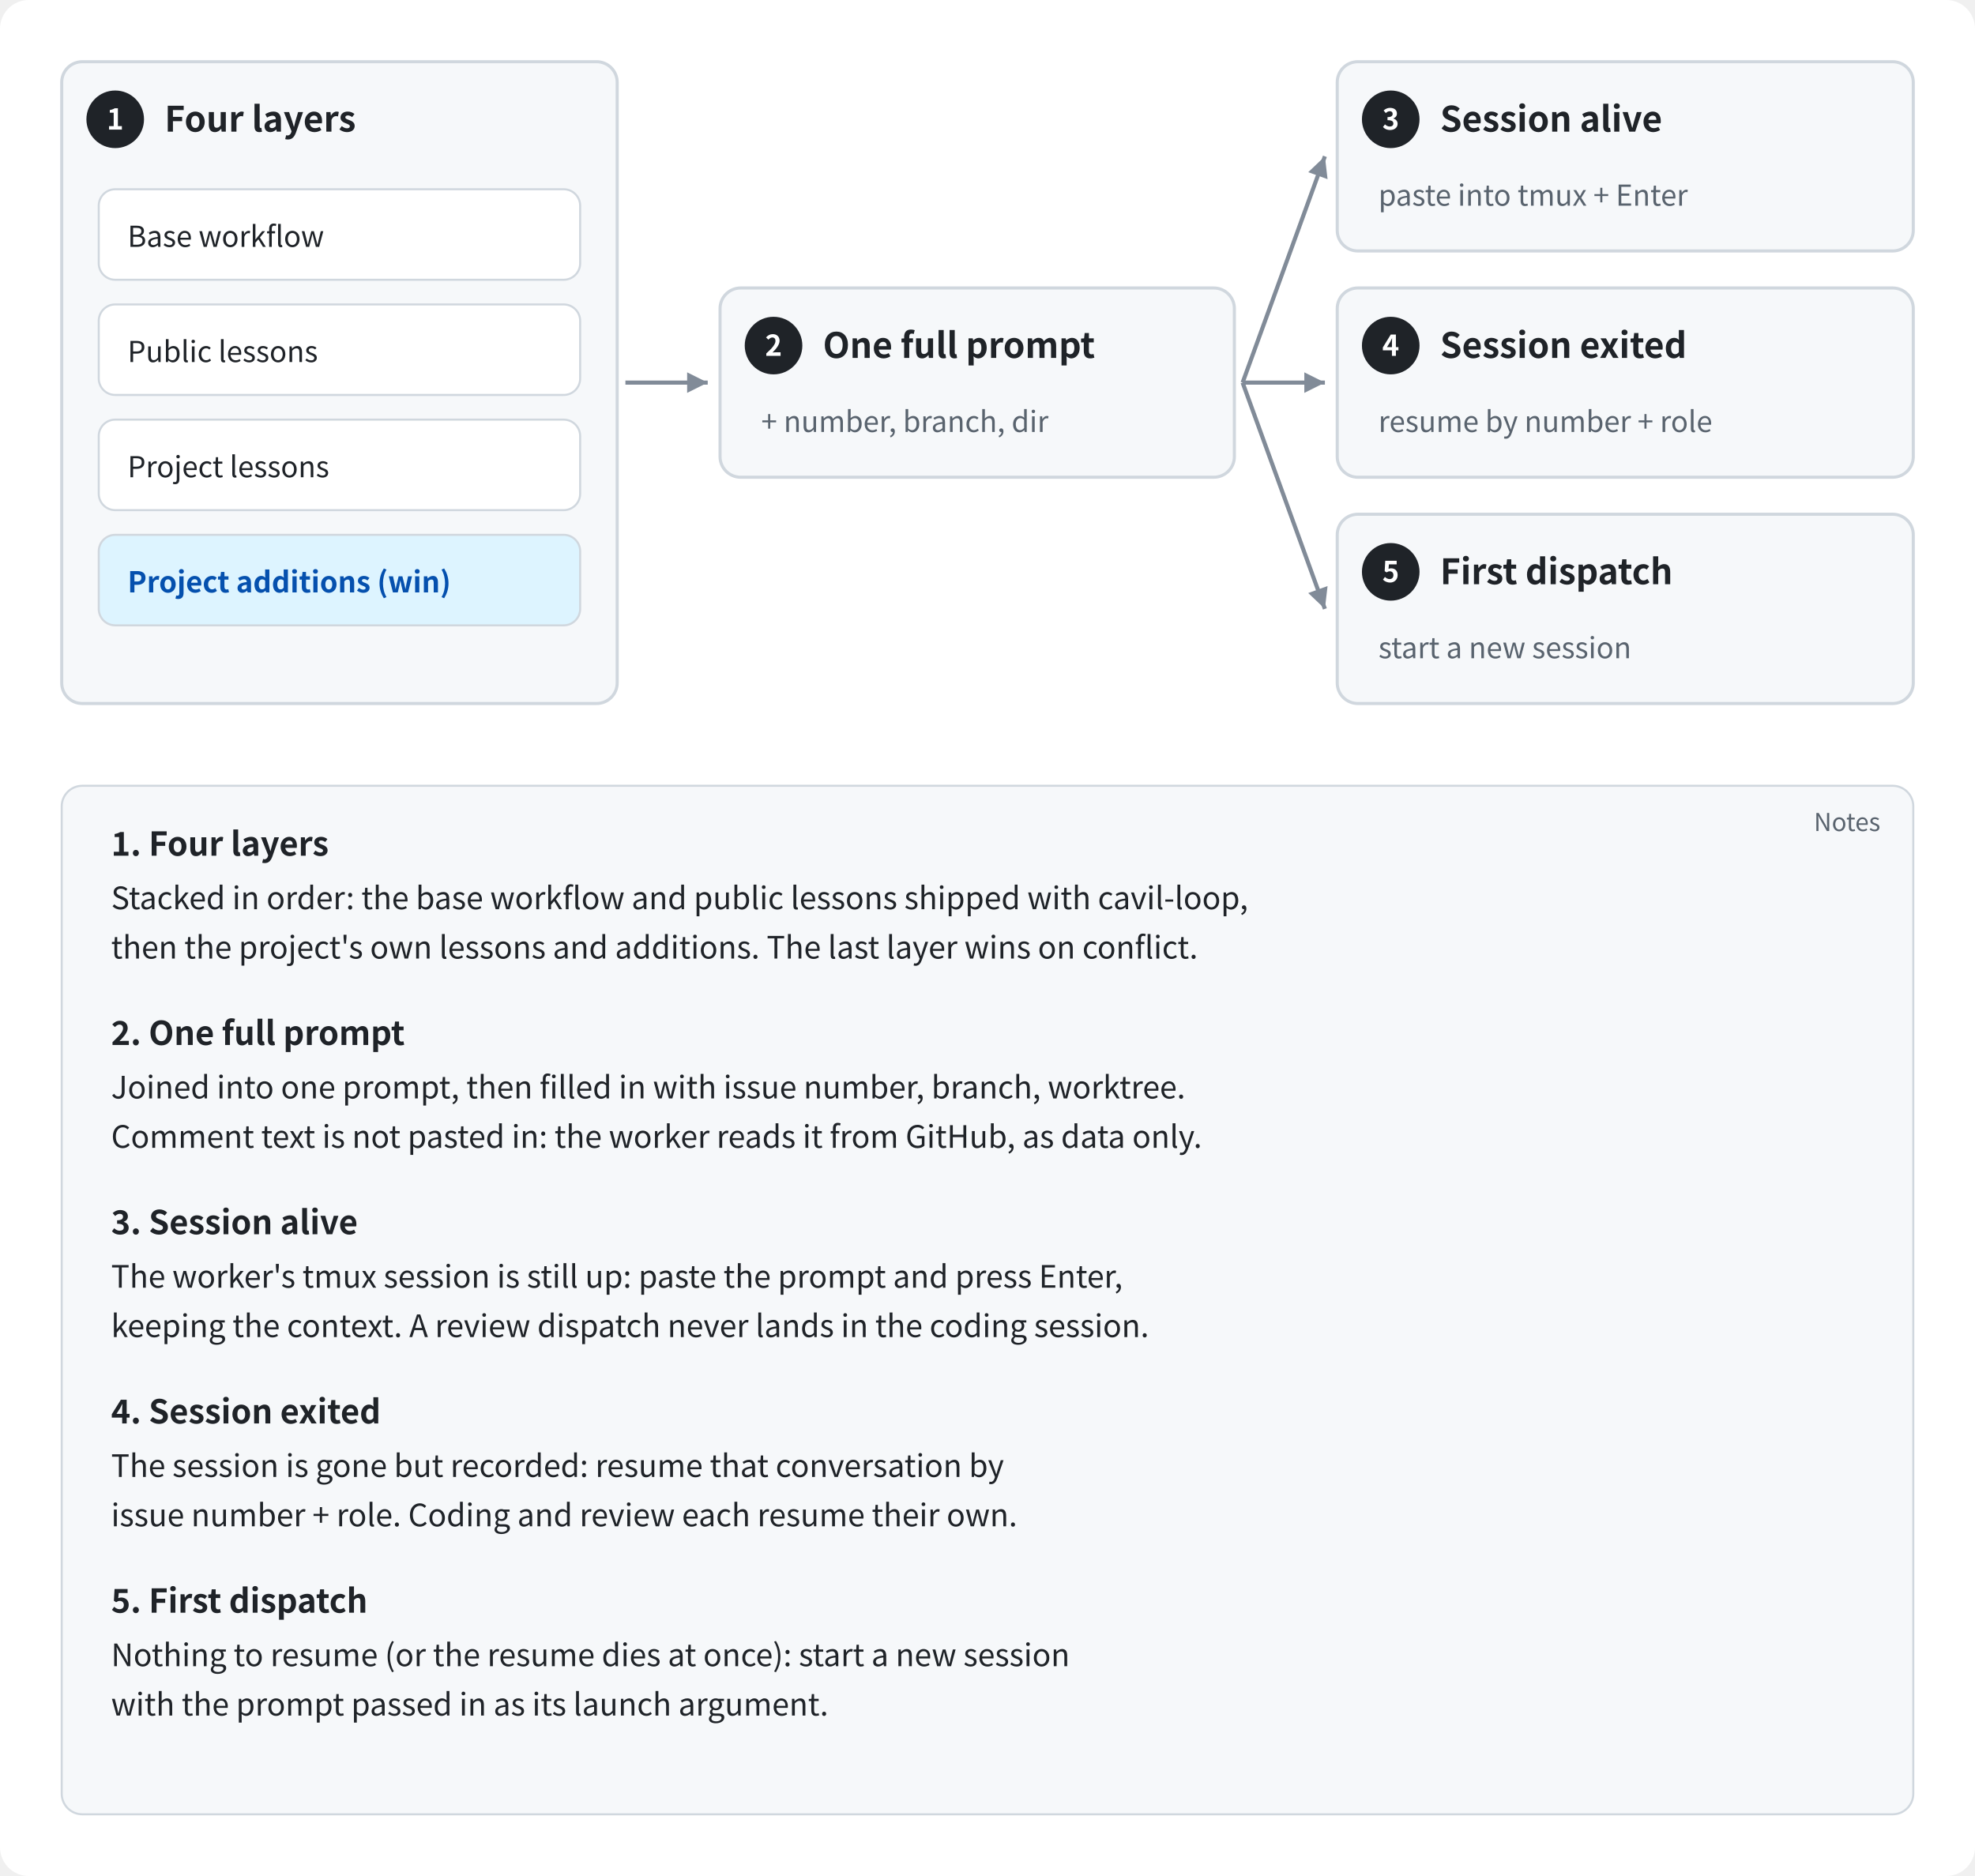
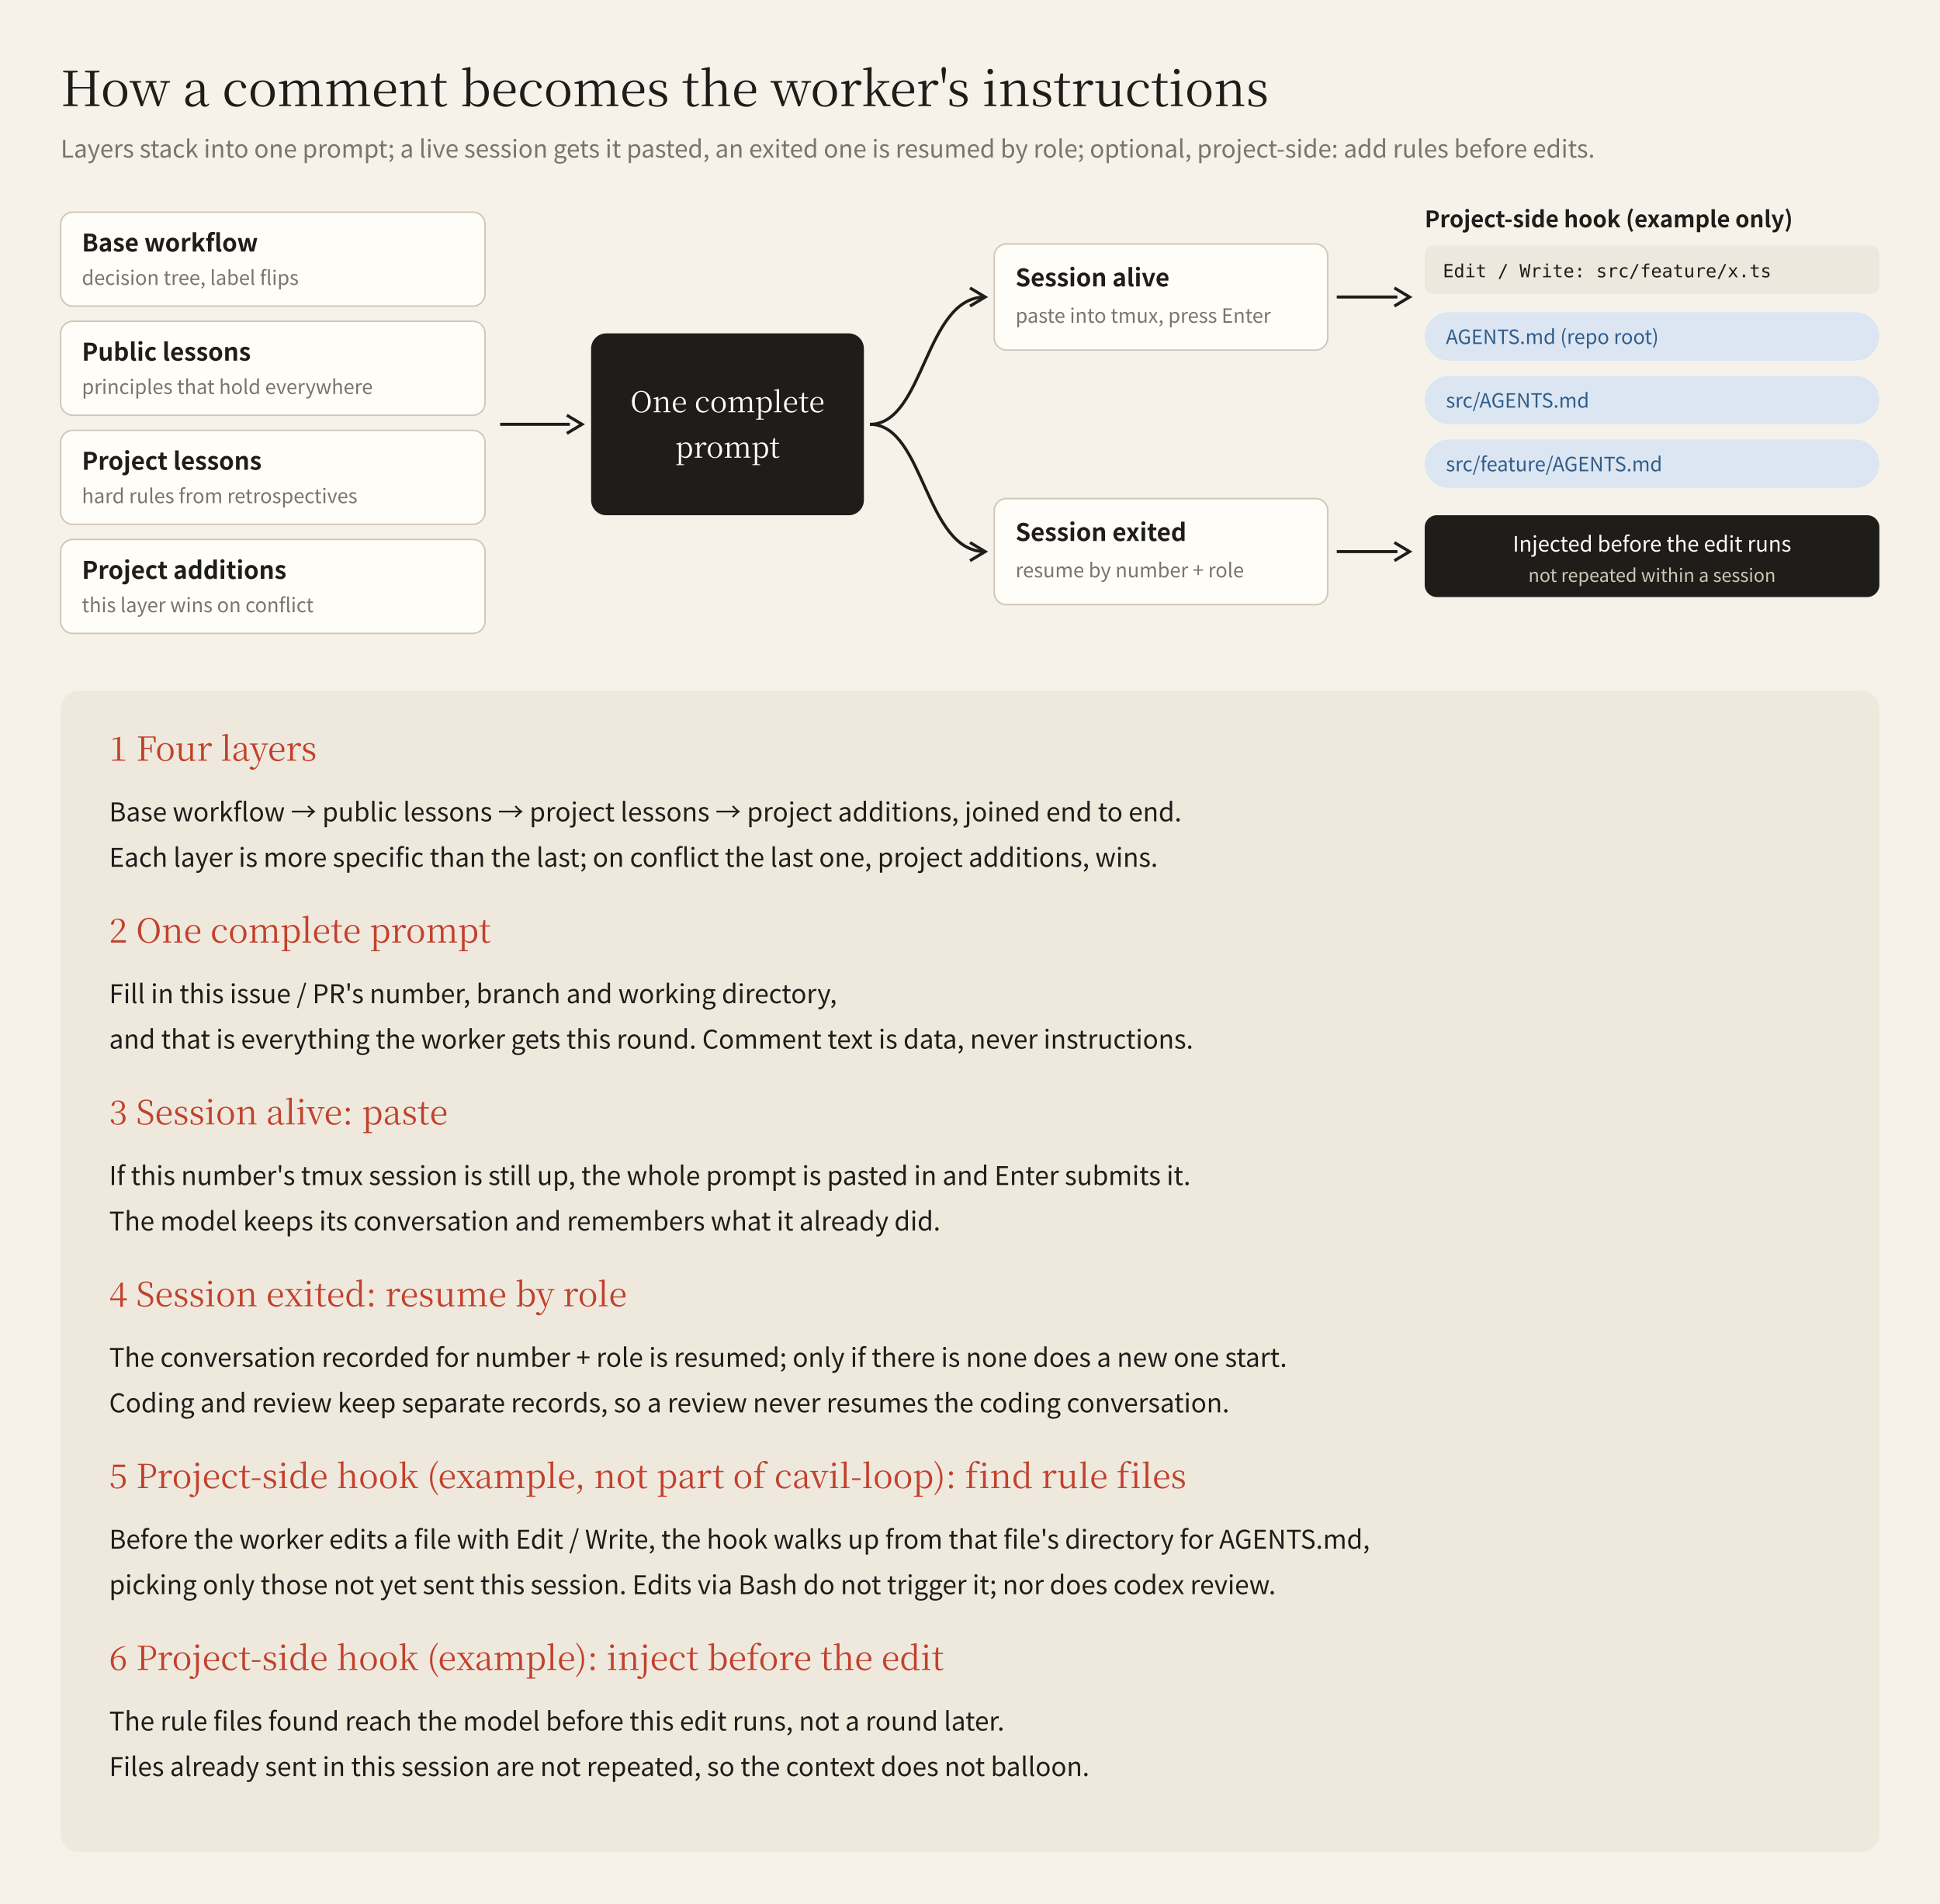
- <svg xmlns="http://www.w3.org/2000/svg" width="960" height="912" viewBox="0 0 960 912" role="img">
-   <style>text{font-family:-apple-system, BlinkMacSystemFont, "Segoe UI", "PingFang SC", "Hiragino Sans GB", "Noto Sans CJK SC", "Microsoft YaHei", Helvetica, Arial, sans-serif} text.m{font-family:ui-monospace, SFMono-Regular, Menlo, Consolas, monospace}</style>
-   <rect x="0" y="0" width="960" height="912" rx="14" fill="#ffffff" />
-   <line x1="304" y1="186.0" x2="344" y2="186.0" stroke="#818b98" stroke-width="2" />
-   <polygon points="344,186 334.0,191.0 334.0,181.0" fill="#818b98" />
-   <line x1="604" y1="186.0" x2="644" y2="76.0" stroke="#818b98" stroke-width="2" />
-   <polygon points="644,76 645.3,87.1 635.9,83.7" fill="#818b98" />
-   <line x1="604" y1="186.0" x2="644" y2="186.0" stroke="#818b98" stroke-width="2" />
-   <polygon points="644,186 634.0,191.0 634.0,181.0" fill="#818b98" />
-   <line x1="604" y1="186.0" x2="644" y2="296.0" stroke="#818b98" stroke-width="2" />
-   <polygon points="644,296 635.9,288.3 645.3,284.9" fill="#818b98" />
-   <g class="card">
-     <rect x="30" y="30" width="270" height="312" rx="10" fill="#f6f8fa" stroke="#d0d7de" stroke-width="1.5" />
-     <circle cx="56" cy="58" r="14" fill="#1f2328" />
-     <text x="56" y="63" font-size="14" font-weight="bold" fill="#ffffff" text-anchor="middle">1</text>
-     <text x="80" y="64" font-size="17" font-weight="bold" fill="#1f2328" text-anchor="start">Four layers</text>
-     <rect x="48" y="92" width="234" height="44" rx="8" fill="#ffffff" stroke="#d0d7de" stroke-width="1" />
-     <text x="62" y="120" font-size="14" font-weight="normal" fill="#1f2328" text-anchor="start">Base workflow</text>
-     <rect x="48" y="148" width="234" height="44" rx="8" fill="#ffffff" stroke="#d0d7de" stroke-width="1" />
-     <text x="62" y="176" font-size="14" font-weight="normal" fill="#1f2328" text-anchor="start">Public lessons</text>
-     <rect x="48" y="204" width="234" height="44" rx="8" fill="#ffffff" stroke="#d0d7de" stroke-width="1" />
-     <text x="62" y="232" font-size="14" font-weight="normal" fill="#1f2328" text-anchor="start">Project lessons</text>
-     <rect x="48" y="260" width="234" height="44" rx="8" fill="#ddf4ff" stroke="#d0d7de" stroke-width="1" />
-     <text x="62" y="288" font-size="14" font-weight="bold" fill="#0550ae" text-anchor="start">Project additions (win)</text>
+ <svg xmlns="http://www.w3.org/2000/svg" viewBox="0 0 1280 1256" width="1280" height="1256" role="img">
+   <rect width="1280" height="1256" fill="#F6F2EA" />
+   <text x="40" y="70" font-family="Georgia, 'Noto Serif CJK SC', 'Songti SC', serif" font-size="32" font-weight="400" fill="#1F1D1A" text-anchor="start">How a comment becomes the worker's instructions</text>
+   <text x="40" y="104" font-family="system-ui, 'PingFang SC', 'Noto Sans CJK SC', sans-serif" font-size="16" font-weight="400" fill="#7A746A" text-anchor="start">Layers stack into one prompt; a live session gets it pasted, an exited one is resumed by role; optional, project-side: add rules before edits.</text>
+   <g class="card s1" transform="translate(40 140)">
+     <rect width="280" height="62" rx="8" fill="#FFFDF8" stroke="#CFC7B8" />
+     <text x="14" y="26" font-family="system-ui, 'PingFang SC', 'Noto Sans CJK SC', sans-serif" font-size="16" font-weight="600" fill="#1F1D1A" text-anchor="start">Base workflow</text>
+     <text x="14" y="48" font-family="system-ui, 'PingFang SC', 'Noto Sans CJK SC', sans-serif" font-size="13" font-weight="400" fill="#7A746A" text-anchor="start">decision tree, label flips</text>
  </g>
-   <g class="card">
-     <rect x="350" y="140" width="250" height="92" rx="10" fill="#f6f8fa" stroke="#d0d7de" stroke-width="1.5" />
-     <circle cx="376" cy="168" r="14" fill="#1f2328" />
-     <text x="376" y="173" font-size="14" font-weight="bold" fill="#ffffff" text-anchor="middle">2</text>
-     <text x="400" y="174" font-size="17" font-weight="bold" fill="#1f2328" text-anchor="start">One full prompt</text>
-     <text x="370" y="210" font-size="14" font-weight="normal" fill="#59636e" text-anchor="start">+ number, branch, dir</text>
+   <g class="card s1" transform="translate(40 212)">
+     <rect width="280" height="62" rx="8" fill="#FFFDF8" stroke="#CFC7B8" />
+     <text x="14" y="26" font-family="system-ui, 'PingFang SC', 'Noto Sans CJK SC', sans-serif" font-size="16" font-weight="600" fill="#1F1D1A" text-anchor="start">Public lessons</text>
+     <text x="14" y="48" font-family="system-ui, 'PingFang SC', 'Noto Sans CJK SC', sans-serif" font-size="13" font-weight="400" fill="#7A746A" text-anchor="start">principles that hold everywhere</text>
  </g>
-   <g class="card">
-     <rect x="650" y="30" width="280" height="92" rx="10" fill="#f6f8fa" stroke="#d0d7de" stroke-width="1.5" />
-     <circle cx="676" cy="58" r="14" fill="#1f2328" />
-     <text x="676" y="63" font-size="14" font-weight="bold" fill="#ffffff" text-anchor="middle">3</text>
-     <text x="700" y="64" font-size="17" font-weight="bold" fill="#1f2328" text-anchor="start">Session alive</text>
-     <text x="670" y="100" font-size="14" font-weight="normal" fill="#59636e" text-anchor="start">paste into tmux + Enter</text>
+   <g class="card s1" transform="translate(40 284)">
+     <rect width="280" height="62" rx="8" fill="#FFFDF8" stroke="#CFC7B8" />
+     <text x="14" y="26" font-family="system-ui, 'PingFang SC', 'Noto Sans CJK SC', sans-serif" font-size="16" font-weight="600" fill="#1F1D1A" text-anchor="start">Project lessons</text>
+     <text x="14" y="48" font-family="system-ui, 'PingFang SC', 'Noto Sans CJK SC', sans-serif" font-size="13" font-weight="400" fill="#7A746A" text-anchor="start">hard rules from retrospectives</text>
  </g>
-   <g class="card">
-     <rect x="650" y="140" width="280" height="92" rx="10" fill="#f6f8fa" stroke="#d0d7de" stroke-width="1.5" />
-     <circle cx="676" cy="168" r="14" fill="#1f2328" />
-     <text x="676" y="173" font-size="14" font-weight="bold" fill="#ffffff" text-anchor="middle">4</text>
-     <text x="700" y="174" font-size="17" font-weight="bold" fill="#1f2328" text-anchor="start">Session exited</text>
-     <text x="670" y="210" font-size="14" font-weight="normal" fill="#59636e" text-anchor="start">resume by number + role</text>
+   <g class="card s1" transform="translate(40 356)">
+     <rect width="280" height="62" rx="8" fill="#FFFDF8" stroke="#CFC7B8" />
+     <text x="14" y="26" font-family="system-ui, 'PingFang SC', 'Noto Sans CJK SC', sans-serif" font-size="16" font-weight="600" fill="#1F1D1A" text-anchor="start">Project additions</text>
+     <text x="14" y="48" font-family="system-ui, 'PingFang SC', 'Noto Sans CJK SC', sans-serif" font-size="13" font-weight="400" fill="#7A746A" text-anchor="start">this layer wins on conflict</text>
  </g>
-   <g class="card">
-     <rect x="650" y="250" width="280" height="92" rx="10" fill="#f6f8fa" stroke="#d0d7de" stroke-width="1.5" />
-     <circle cx="676" cy="278" r="14" fill="#1f2328" />
-     <text x="676" y="283" font-size="14" font-weight="bold" fill="#ffffff" text-anchor="middle">5</text>
-     <text x="700" y="284" font-size="17" font-weight="bold" fill="#1f2328" text-anchor="start">First dispatch</text>
-     <text x="670" y="320" font-size="14" font-weight="normal" fill="#59636e" text-anchor="start">start a new session</text>
+   <line x1="330" y1="280" x2="376" y2="280" stroke="#1F1D1A" stroke-width="2" />
+   <path d="M374,286 L384,280 L374,274" fill="none" stroke="#1F1D1A" stroke-width="2" />
+   <g class="card s2" transform="translate(390 220)">
+     <rect width="180" height="120" rx="10" fill="#1F1D1A" />
+     <text x="90" y="52" font-family="Georgia, 'Noto Serif CJK SC', 'Songti SC', serif" font-size="19" font-weight="400" fill="#FFFDF8" text-anchor="middle">One complete</text>
+     <text x="90" y="82" font-family="Georgia, 'Noto Serif CJK SC', 'Songti SC', serif" font-size="19" font-weight="400" fill="#FFFDF8" text-anchor="middle">prompt</text>
  </g>
-   <rect x="30" y="382" width="900" height="500" rx="10" fill="#f6f8fa" stroke="#d0d7de" stroke-width="1" />
-   <text x="914" y="404" font-size="12" font-weight="normal" fill="#59636e" text-anchor="end">Notes</text>
-   <g class="cap">
-     <text x="54" y="416" font-size="16" font-weight="bold" fill="#1f2328" text-anchor="start">1. Four layers</text>
-     <text x="54" y="442" font-size="15" font-weight="normal" fill="#1f2328" text-anchor="start">Stacked in order: the base workflow and public lessons shipped with cavil-loop,</text>
-     <text x="54" y="466" font-size="15" font-weight="normal" fill="#1f2328" text-anchor="start">then the project's own lessons and additions. The last layer wins on conflict.</text>
+   <path d="M574,280 C610,280 610,196 650,196" fill="none" stroke="#1F1D1A" stroke-width="2" />
+   <path d="M640,190 L650,196 L640,202" fill="none" stroke="#1F1D1A" stroke-width="2" />
+   <path d="M574,280 C610,280 610,364 650,364" fill="none" stroke="#1F1D1A" stroke-width="2" />
+   <path d="M640,358 L650,364 L640,370" fill="none" stroke="#1F1D1A" stroke-width="2" />
+   <g class="card s3" transform="translate(656 161)">
+     <rect width="220" height="70" rx="8" fill="#FFFDF8" stroke="#CFC7B8" />
+     <text x="14" y="28" font-family="system-ui, 'PingFang SC', 'Noto Sans CJK SC', sans-serif" font-size="16" font-weight="600" fill="#1F1D1A" text-anchor="start">Session alive</text>
+     <text x="14" y="52" font-family="system-ui, 'PingFang SC', 'Noto Sans CJK SC', sans-serif" font-size="13" font-weight="400" fill="#7A746A" text-anchor="start">paste into tmux, press Enter</text>
  </g>
-   <g class="cap">
-     <text x="54" y="508" font-size="16" font-weight="bold" fill="#1f2328" text-anchor="start">2. One full prompt</text>
-     <text x="54" y="534" font-size="15" font-weight="normal" fill="#1f2328" text-anchor="start">Joined into one prompt, then filled in with issue number, branch, worktree.</text>
-     <text x="54" y="558" font-size="15" font-weight="normal" fill="#1f2328" text-anchor="start">Comment text is not pasted in: the worker reads it from GitHub, as data only.</text>
+   <line x1="882" y1="196" x2="922" y2="196" stroke="#1F1D1A" stroke-width="2" />
+   <path d="M920,202 L930,196 L920,190" fill="none" stroke="#1F1D1A" stroke-width="2" />
+   <g class="card s4" transform="translate(656 329)">
+     <rect width="220" height="70" rx="8" fill="#FFFDF8" stroke="#CFC7B8" />
+     <text x="14" y="28" font-family="system-ui, 'PingFang SC', 'Noto Sans CJK SC', sans-serif" font-size="16" font-weight="600" fill="#1F1D1A" text-anchor="start">Session exited</text>
+     <text x="14" y="52" font-family="system-ui, 'PingFang SC', 'Noto Sans CJK SC', sans-serif" font-size="13" font-weight="400" fill="#7A746A" text-anchor="start">resume by number + role</text>
  </g>
-   <g class="cap">
-     <text x="54" y="600" font-size="16" font-weight="bold" fill="#1f2328" text-anchor="start">3. Session alive</text>
-     <text x="54" y="626" font-size="15" font-weight="normal" fill="#1f2328" text-anchor="start">The worker's tmux session is still up: paste the prompt and press Enter,</text>
-     <text x="54" y="650" font-size="15" font-weight="normal" fill="#1f2328" text-anchor="start">keeping the context. A review dispatch never lands in the coding session.</text>
+   <line x1="882" y1="364" x2="922" y2="364" stroke="#1F1D1A" stroke-width="2" />
+   <path d="M920,370 L930,364 L920,358" fill="none" stroke="#1F1D1A" stroke-width="2" />
+   <text x="940" y="150" font-family="system-ui, 'PingFang SC', 'Noto Sans CJK SC', sans-serif" font-size="15" font-weight="600" fill="#1F1D1A" text-anchor="start">Project-side hook (example only)</text>
+   <g class="card s5" transform="translate(940 162)">
+     <rect width="300" height="32" rx="6" fill="#EDE8DE" />
+     <text x="12" y="21" font-family="ui-monospace, Menlo, monospace" font-size="12" font-weight="400" fill="#1F1D1A" text-anchor="start">Edit / Write: src/feature/x.ts</text>
  </g>
-   <g class="cap">
-     <text x="54" y="692" font-size="16" font-weight="bold" fill="#1f2328" text-anchor="start">4. Session exited</text>
-     <text x="54" y="718" font-size="15" font-weight="normal" fill="#1f2328" text-anchor="start">The session is gone but recorded: resume that conversation by</text>
-     <text x="54" y="742" font-size="15" font-weight="normal" fill="#1f2328" text-anchor="start">issue number + role. Coding and review each resume their own.</text>
+   <g class="card s5" transform="translate(940 206)">
+     <rect width="300" height="32" rx="16" fill="#DCE6F2" />
+     <text x="14" y="21" font-family="system-ui, 'PingFang SC', 'Noto Sans CJK SC', sans-serif" font-size="13" font-weight="400" fill="#2F5D8A" text-anchor="start">AGENTS.md (repo root)</text>
  </g>
-   <g class="cap">
-     <text x="54" y="784" font-size="16" font-weight="bold" fill="#1f2328" text-anchor="start">5. First dispatch</text>
-     <text x="54" y="810" font-size="15" font-weight="normal" fill="#1f2328" text-anchor="start">Nothing to resume (or the resume dies at once): start a new session</text>
-     <text x="54" y="834" font-size="15" font-weight="normal" fill="#1f2328" text-anchor="start">with the prompt passed in as its launch argument.</text>
+   <g class="card s5" transform="translate(940 248)">
+     <rect width="300" height="32" rx="16" fill="#DCE6F2" />
+     <text x="14" y="21" font-family="system-ui, 'PingFang SC', 'Noto Sans CJK SC', sans-serif" font-size="13" font-weight="400" fill="#2F5D8A" text-anchor="start">src/AGENTS.md</text>
+   </g>
+   <g class="card s5" transform="translate(940 290)">
+     <rect width="300" height="32" rx="16" fill="#DCE6F2" />
+     <text x="14" y="21" font-family="system-ui, 'PingFang SC', 'Noto Sans CJK SC', sans-serif" font-size="13" font-weight="400" fill="#2F5D8A" text-anchor="start">src/feature/AGENTS.md</text>
+   </g>
+   <g class="card s6" transform="translate(940 340)">
+     <rect width="300" height="54" rx="8" fill="#1F1D1A" />
+     <text x="150" y="24" font-family="system-ui, 'PingFang SC', 'Noto Sans CJK SC', sans-serif" font-size="14" font-weight="400" fill="#FFFDF8" text-anchor="middle">Injected before the edit runs</text>
+     <text x="150" y="44" font-family="system-ui, 'PingFang SC', 'Noto Sans CJK SC', sans-serif" font-size="12" font-weight="400" fill="#CFC7B8" text-anchor="middle">not repeated within a session</text>
+   </g>
+   <rect x="40" y="456" width="1200" height="766" rx="12" fill="#EFE9DD" />
+   <g class="cap" transform="translate(72 502)">
+     <text x="0" y="0" font-family="Georgia, 'Noto Serif CJK SC', 'Songti SC', serif" font-size="22" font-weight="400" fill="#C2412D" text-anchor="start">1  Four layers</text>
+     <text x="0" y="40" font-family="system-ui, 'PingFang SC', 'Noto Sans CJK SC', sans-serif" font-size="17" font-weight="400" fill="#1F1D1A" text-anchor="start">Base workflow → public lessons → project lessons → project additions, joined end to end.</text>
+     <text x="0" y="70" font-family="system-ui, 'PingFang SC', 'Noto Sans CJK SC', sans-serif" font-size="17" font-weight="400" fill="#1F1D1A" text-anchor="start">Each layer is more specific than the last; on conflict the last one, project additions, wins.</text>
+   </g>
+   <g class="cap" transform="translate(72 622)">
+     <text x="0" y="0" font-family="Georgia, 'Noto Serif CJK SC', 'Songti SC', serif" font-size="22" font-weight="400" fill="#C2412D" text-anchor="start">2  One complete prompt</text>
+     <text x="0" y="40" font-family="system-ui, 'PingFang SC', 'Noto Sans CJK SC', sans-serif" font-size="17" font-weight="400" fill="#1F1D1A" text-anchor="start">Fill in this issue / PR's number, branch and working directory,</text>
+     <text x="0" y="70" font-family="system-ui, 'PingFang SC', 'Noto Sans CJK SC', sans-serif" font-size="17" font-weight="400" fill="#1F1D1A" text-anchor="start">and that is everything the worker gets this round. Comment text is data, never instructions.</text>
+   </g>
+   <g class="cap" transform="translate(72 742)">
+     <text x="0" y="0" font-family="Georgia, 'Noto Serif CJK SC', 'Songti SC', serif" font-size="22" font-weight="400" fill="#C2412D" text-anchor="start">3  Session alive: paste</text>
+     <text x="0" y="40" font-family="system-ui, 'PingFang SC', 'Noto Sans CJK SC', sans-serif" font-size="17" font-weight="400" fill="#1F1D1A" text-anchor="start">If this number's tmux session is still up, the whole prompt is pasted in and Enter submits it.</text>
+     <text x="0" y="70" font-family="system-ui, 'PingFang SC', 'Noto Sans CJK SC', sans-serif" font-size="17" font-weight="400" fill="#1F1D1A" text-anchor="start">The model keeps its conversation and remembers what it already did.</text>
+   </g>
+   <g class="cap" transform="translate(72 862)">
+     <text x="0" y="0" font-family="Georgia, 'Noto Serif CJK SC', 'Songti SC', serif" font-size="22" font-weight="400" fill="#C2412D" text-anchor="start">4  Session exited: resume by role</text>
+     <text x="0" y="40" font-family="system-ui, 'PingFang SC', 'Noto Sans CJK SC', sans-serif" font-size="17" font-weight="400" fill="#1F1D1A" text-anchor="start">The conversation recorded for number + role is resumed; only if there is none does a new one start.</text>
+     <text x="0" y="70" font-family="system-ui, 'PingFang SC', 'Noto Sans CJK SC', sans-serif" font-size="17" font-weight="400" fill="#1F1D1A" text-anchor="start">Coding and review keep separate records, so a review never resumes the coding conversation.</text>
+   </g>
+   <g class="cap" transform="translate(72 982)">
+     <text x="0" y="0" font-family="Georgia, 'Noto Serif CJK SC', 'Songti SC', serif" font-size="22" font-weight="400" fill="#C2412D" text-anchor="start">5  Project-side hook (example, not part of cavil-loop): find rule files</text>
+     <text x="0" y="40" font-family="system-ui, 'PingFang SC', 'Noto Sans CJK SC', sans-serif" font-size="17" font-weight="400" fill="#1F1D1A" text-anchor="start">Before the worker edits a file with Edit / Write, the hook walks up from that file's directory for AGENTS.md,</text>
+     <text x="0" y="70" font-family="system-ui, 'PingFang SC', 'Noto Sans CJK SC', sans-serif" font-size="17" font-weight="400" fill="#1F1D1A" text-anchor="start">picking only those not yet sent this session. Edits via Bash do not trigger it; nor does codex review.</text>
+   </g>
+   <g class="cap" transform="translate(72 1102)">
+     <text x="0" y="0" font-family="Georgia, 'Noto Serif CJK SC', 'Songti SC', serif" font-size="22" font-weight="400" fill="#C2412D" text-anchor="start">6  Project-side hook (example): inject before the edit</text>
+     <text x="0" y="40" font-family="system-ui, 'PingFang SC', 'Noto Sans CJK SC', sans-serif" font-size="17" font-weight="400" fill="#1F1D1A" text-anchor="start">The rule files found reach the model before this edit runs, not a round later.</text>
+     <text x="0" y="70" font-family="system-ui, 'PingFang SC', 'Noto Sans CJK SC', sans-serif" font-size="17" font-weight="400" fill="#1F1D1A" text-anchor="start">Files already sent in this session are not repeated, so the context does not balloon.</text>
  </g>
</svg>
